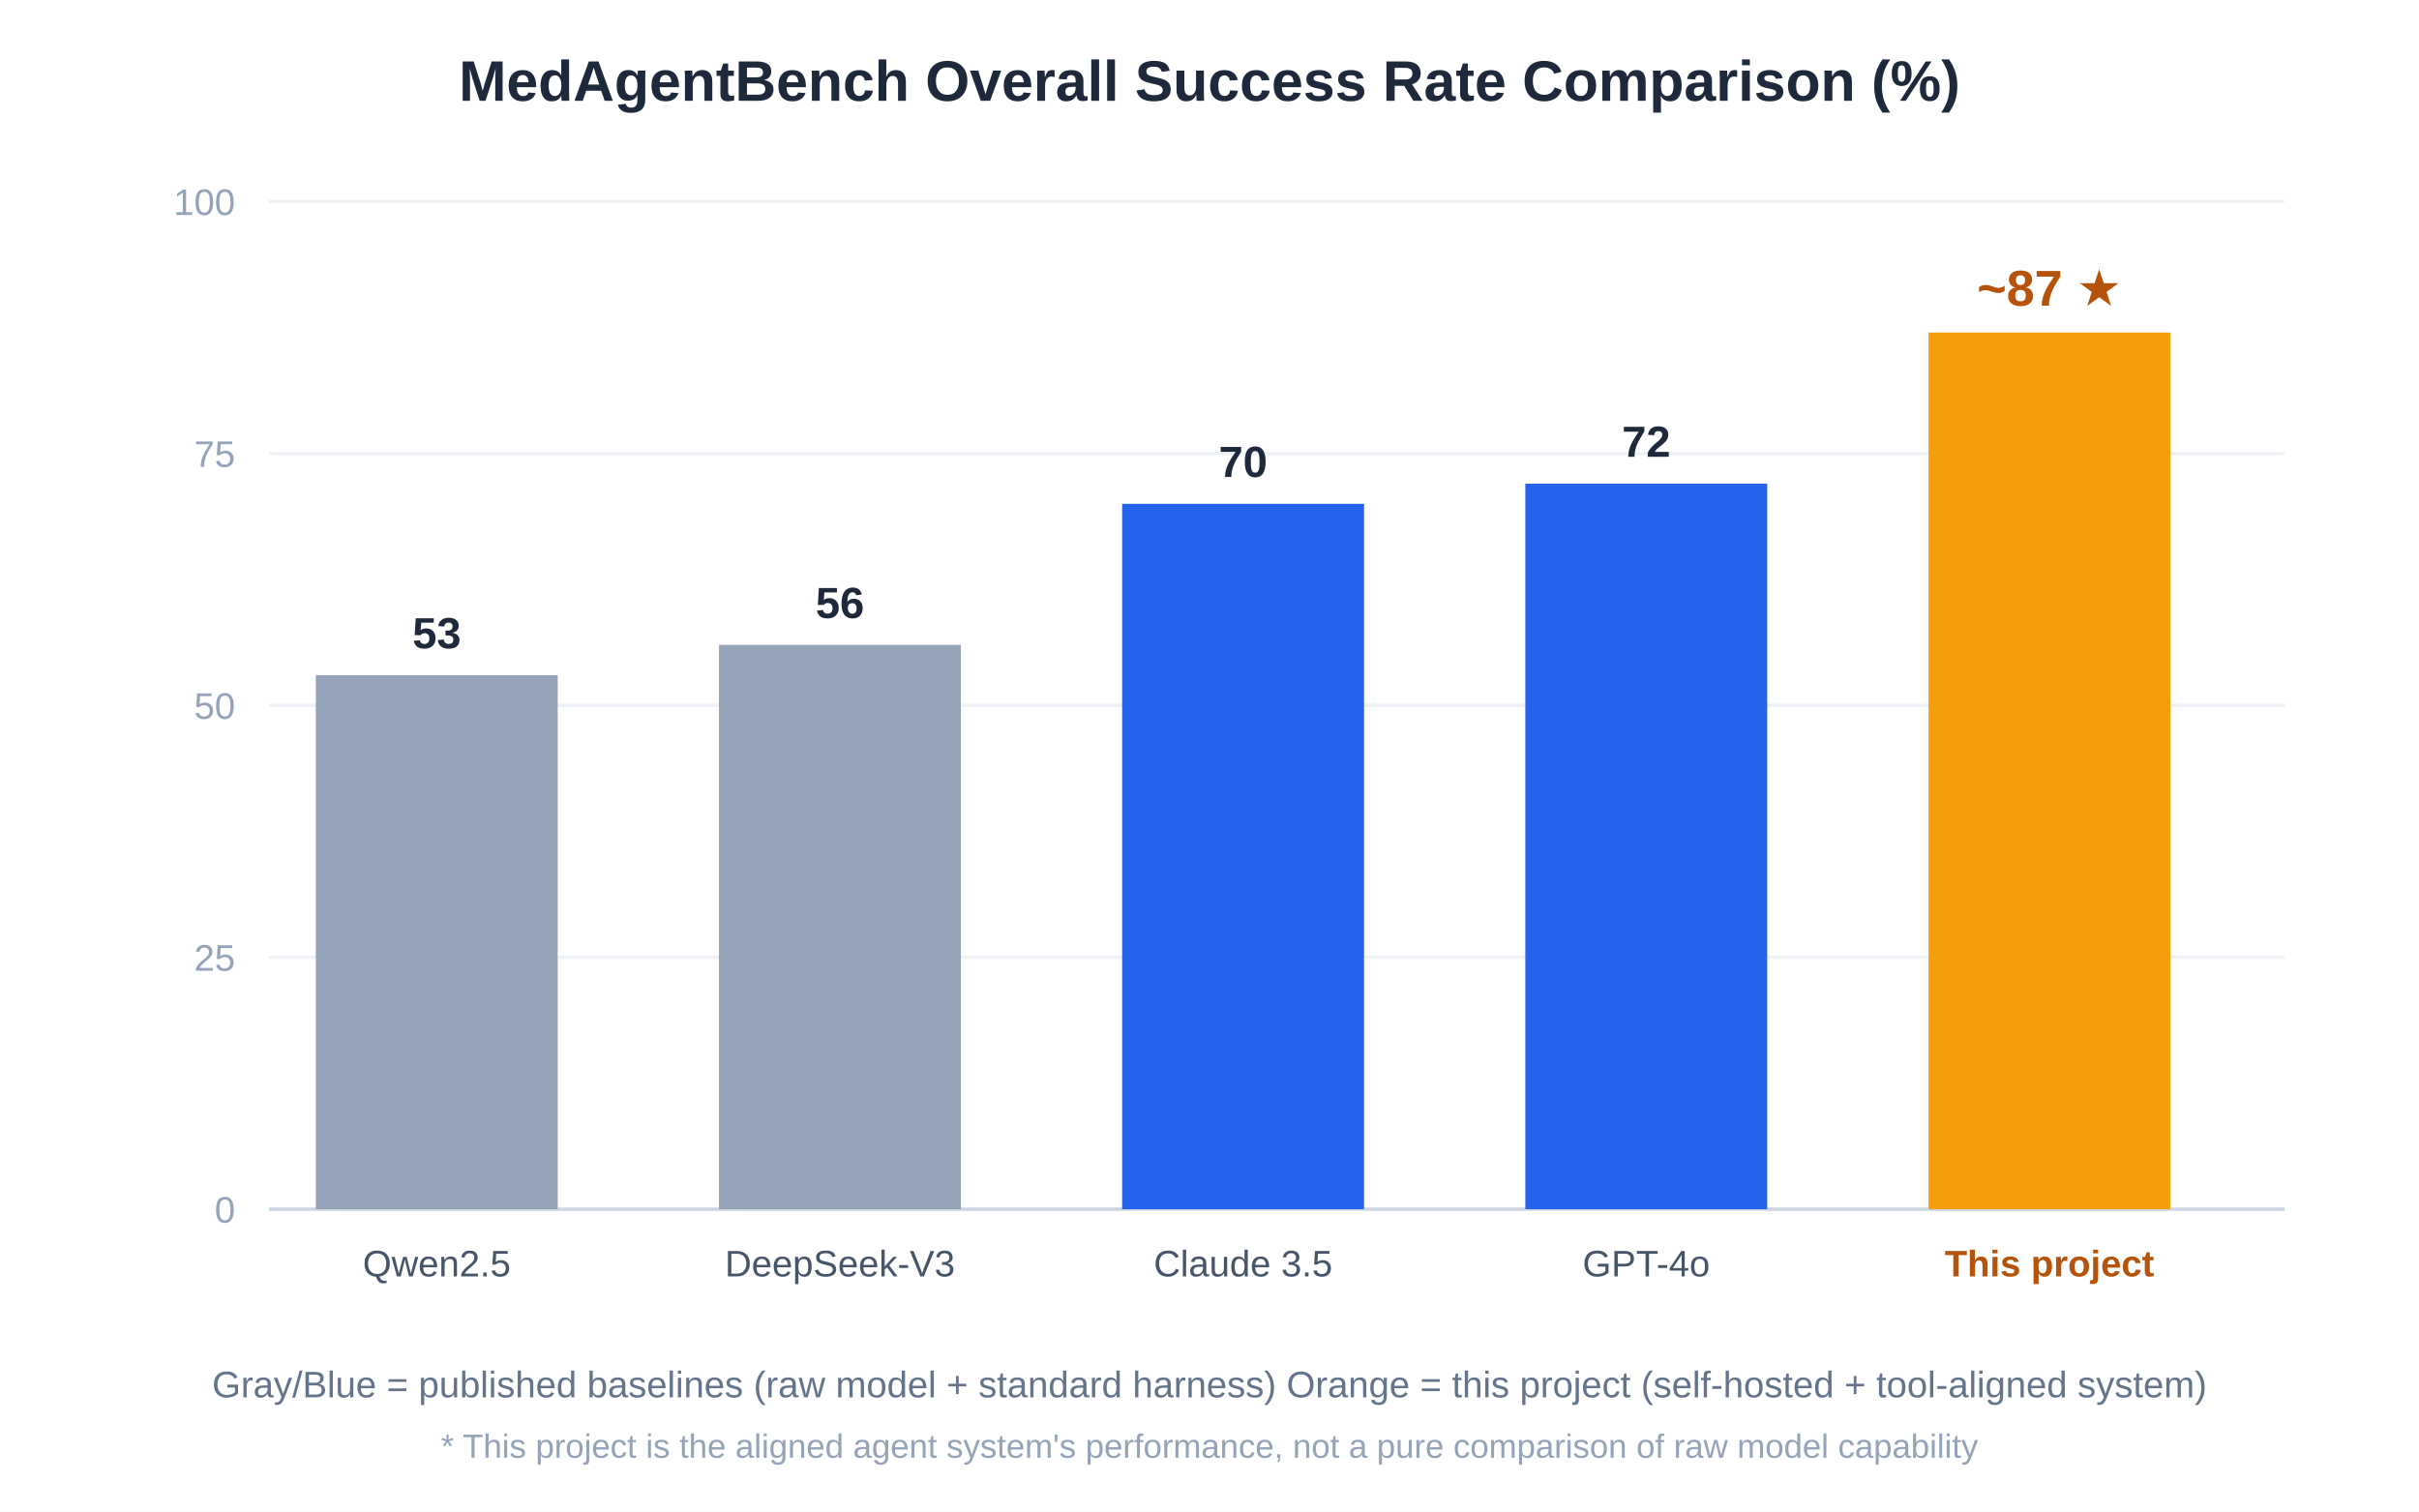
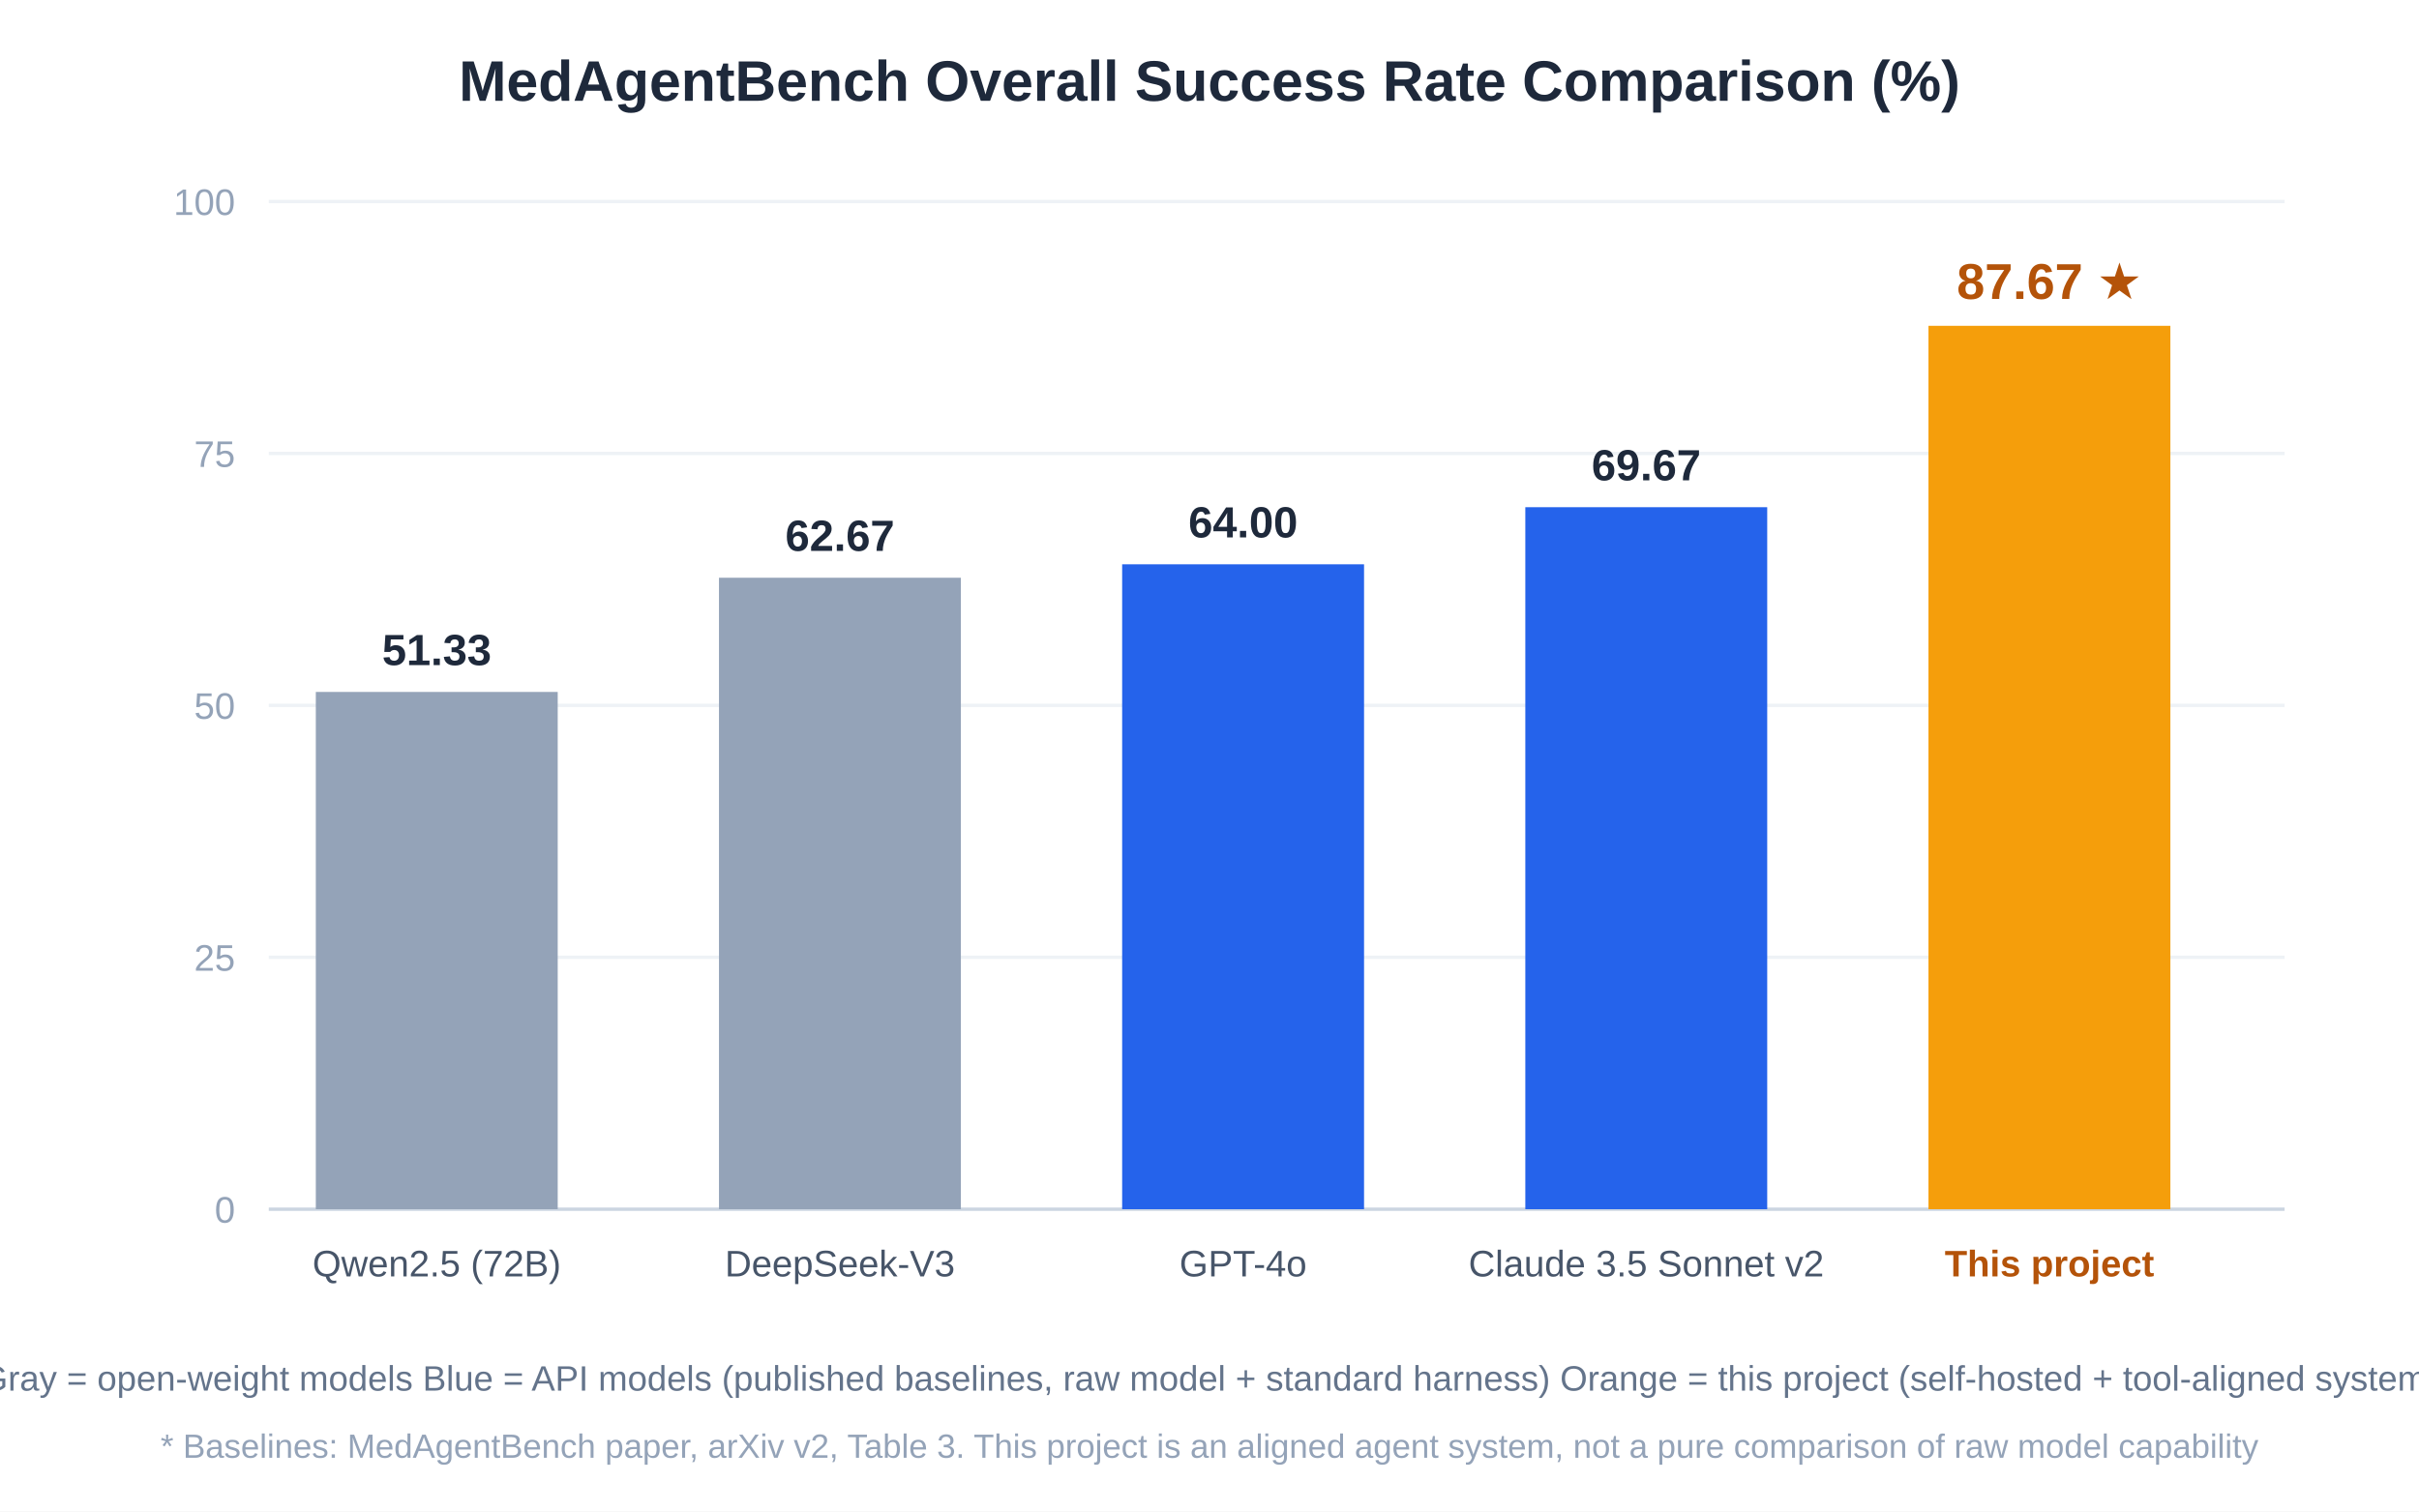
<svg xmlns="http://www.w3.org/2000/svg" viewBox="0 0 720 450" font-family="'Segoe UI',Arial,sans-serif">
  <rect x="0" y="0" width="720" height="450" fill="#ffffff" />
  <text x="360" y="30" text-anchor="middle" font-size="17" font-weight="bold" fill="#1e293b">MedAgentBench Overall Success Rate Comparison (%)</text>
  <line x1="80" y1="360" x2="680" y2="360" stroke="#cbd5e1" stroke-width="1" />
  <line x1="80" y1="285" x2="680" y2="285" stroke="#eef2f6" stroke-width="1" />
  <line x1="80" y1="210" x2="680" y2="210" stroke="#eef2f6" stroke-width="1" />
  <line x1="80" y1="135" x2="680" y2="135" stroke="#eef2f6" stroke-width="1" />
  <line x1="80" y1="60" x2="680" y2="60" stroke="#eef2f6" stroke-width="1" />
  <text x="70" y="364" text-anchor="end" font-size="11" fill="#94a3b8">0</text>
  <text x="70" y="289" text-anchor="end" font-size="11" fill="#94a3b8">25</text>
  <text x="70" y="214" text-anchor="end" font-size="11" fill="#94a3b8">50</text>
  <text x="70" y="139" text-anchor="end" font-size="11" fill="#94a3b8">75</text>
  <text x="70" y="64" text-anchor="end" font-size="11" fill="#94a3b8">100</text>
-   <rect x="94" y="201" width="72" height="159" fill="#94a3b8" />
-   <text x="130" y="193" text-anchor="middle" font-size="13" font-weight="bold" fill="#1e293b">53</text>
-   <rect x="214" y="192" width="72" height="168" fill="#94a3b8" />
-   <text x="250" y="184" text-anchor="middle" font-size="13" font-weight="bold" fill="#1e293b">56</text>
-   <rect x="334" y="150" width="72" height="210" fill="#2563eb" />
-   <text x="370" y="142" text-anchor="middle" font-size="13" font-weight="bold" fill="#1e293b">70</text>
-   <rect x="454" y="144" width="72" height="216" fill="#2563eb" />
-   <text x="490" y="136" text-anchor="middle" font-size="13" font-weight="bold" fill="#1e293b">72</text>
-   <rect x="574" y="99" width="72" height="261" fill="#f59e0b" />
-   <text x="610" y="91" text-anchor="middle" font-size="15" font-weight="bold" fill="#b45309">~87 ★</text>
-   <text x="130" y="380" text-anchor="middle" font-size="11" fill="#475569">Qwen2.5</text>
+   <rect x="94" y="206" width="72" height="154" fill="#94a3b8" />
+   <text x="130" y="198" text-anchor="middle" font-size="13" font-weight="bold" fill="#1e293b">51.33</text>
+   <text x="130" y="380" text-anchor="middle" font-size="11" fill="#475569">Qwen2.5 (72B)</text>
+   <rect x="214" y="172" width="72" height="188" fill="#94a3b8" />
+   <text x="250" y="164" text-anchor="middle" font-size="13" font-weight="bold" fill="#1e293b">62.67</text>
  <text x="250" y="380" text-anchor="middle" font-size="11" fill="#475569">DeepSeek-V3</text>
-   <text x="370" y="380" text-anchor="middle" font-size="11" fill="#475569">Claude 3.5</text>
-   <text x="490" y="380" text-anchor="middle" font-size="11" fill="#475569">GPT-4o</text>
+   <rect x="334" y="168" width="72" height="192" fill="#2563eb" />
+   <text x="370" y="160" text-anchor="middle" font-size="13" font-weight="bold" fill="#1e293b">64.00</text>
+   <text x="370" y="380" text-anchor="middle" font-size="11" fill="#475569">GPT-4o</text>
+   <rect x="454" y="151" width="72" height="209" fill="#2563eb" />
+   <text x="490" y="143" text-anchor="middle" font-size="13" font-weight="bold" fill="#1e293b">69.67</text>
+   <text x="490" y="380" text-anchor="middle" font-size="11" fill="#475569">Claude 3.5 Sonnet v2</text>
+   <rect x="574" y="97" width="72" height="263" fill="#f59e0b" />
+   <text x="610" y="89" text-anchor="middle" font-size="15" font-weight="bold" fill="#b45309">87.67 ★</text>
  <text x="610" y="380" text-anchor="middle" font-size="11" fill="#b45309" font-weight="bold">This project</text>
-   <text x="360" y="416" text-anchor="middle" font-size="11" fill="#64748b">Gray/Blue = published baselines (raw model + standard harness)   Orange = this project (self-hosted + tool-aligned system)</text>
-   <text x="360" y="434" text-anchor="middle" font-size="10" fill="#94a3b8">* This project is the aligned agent system's performance, not a pure comparison of raw model capability</text>
+   <text x="360" y="414" text-anchor="middle" font-size="10.5" fill="#64748b">Gray = open-weight models   Blue = API models (published baselines, raw model + standard harness)   Orange = this project (self-hosted + tool-aligned system)</text>
+   <text x="360" y="434" text-anchor="middle" font-size="10" fill="#94a3b8">* Baselines: MedAgentBench paper, arXiv v2, Table 3. This project is an aligned agent system, not a pure comparison of raw model capability</text>
</svg>
